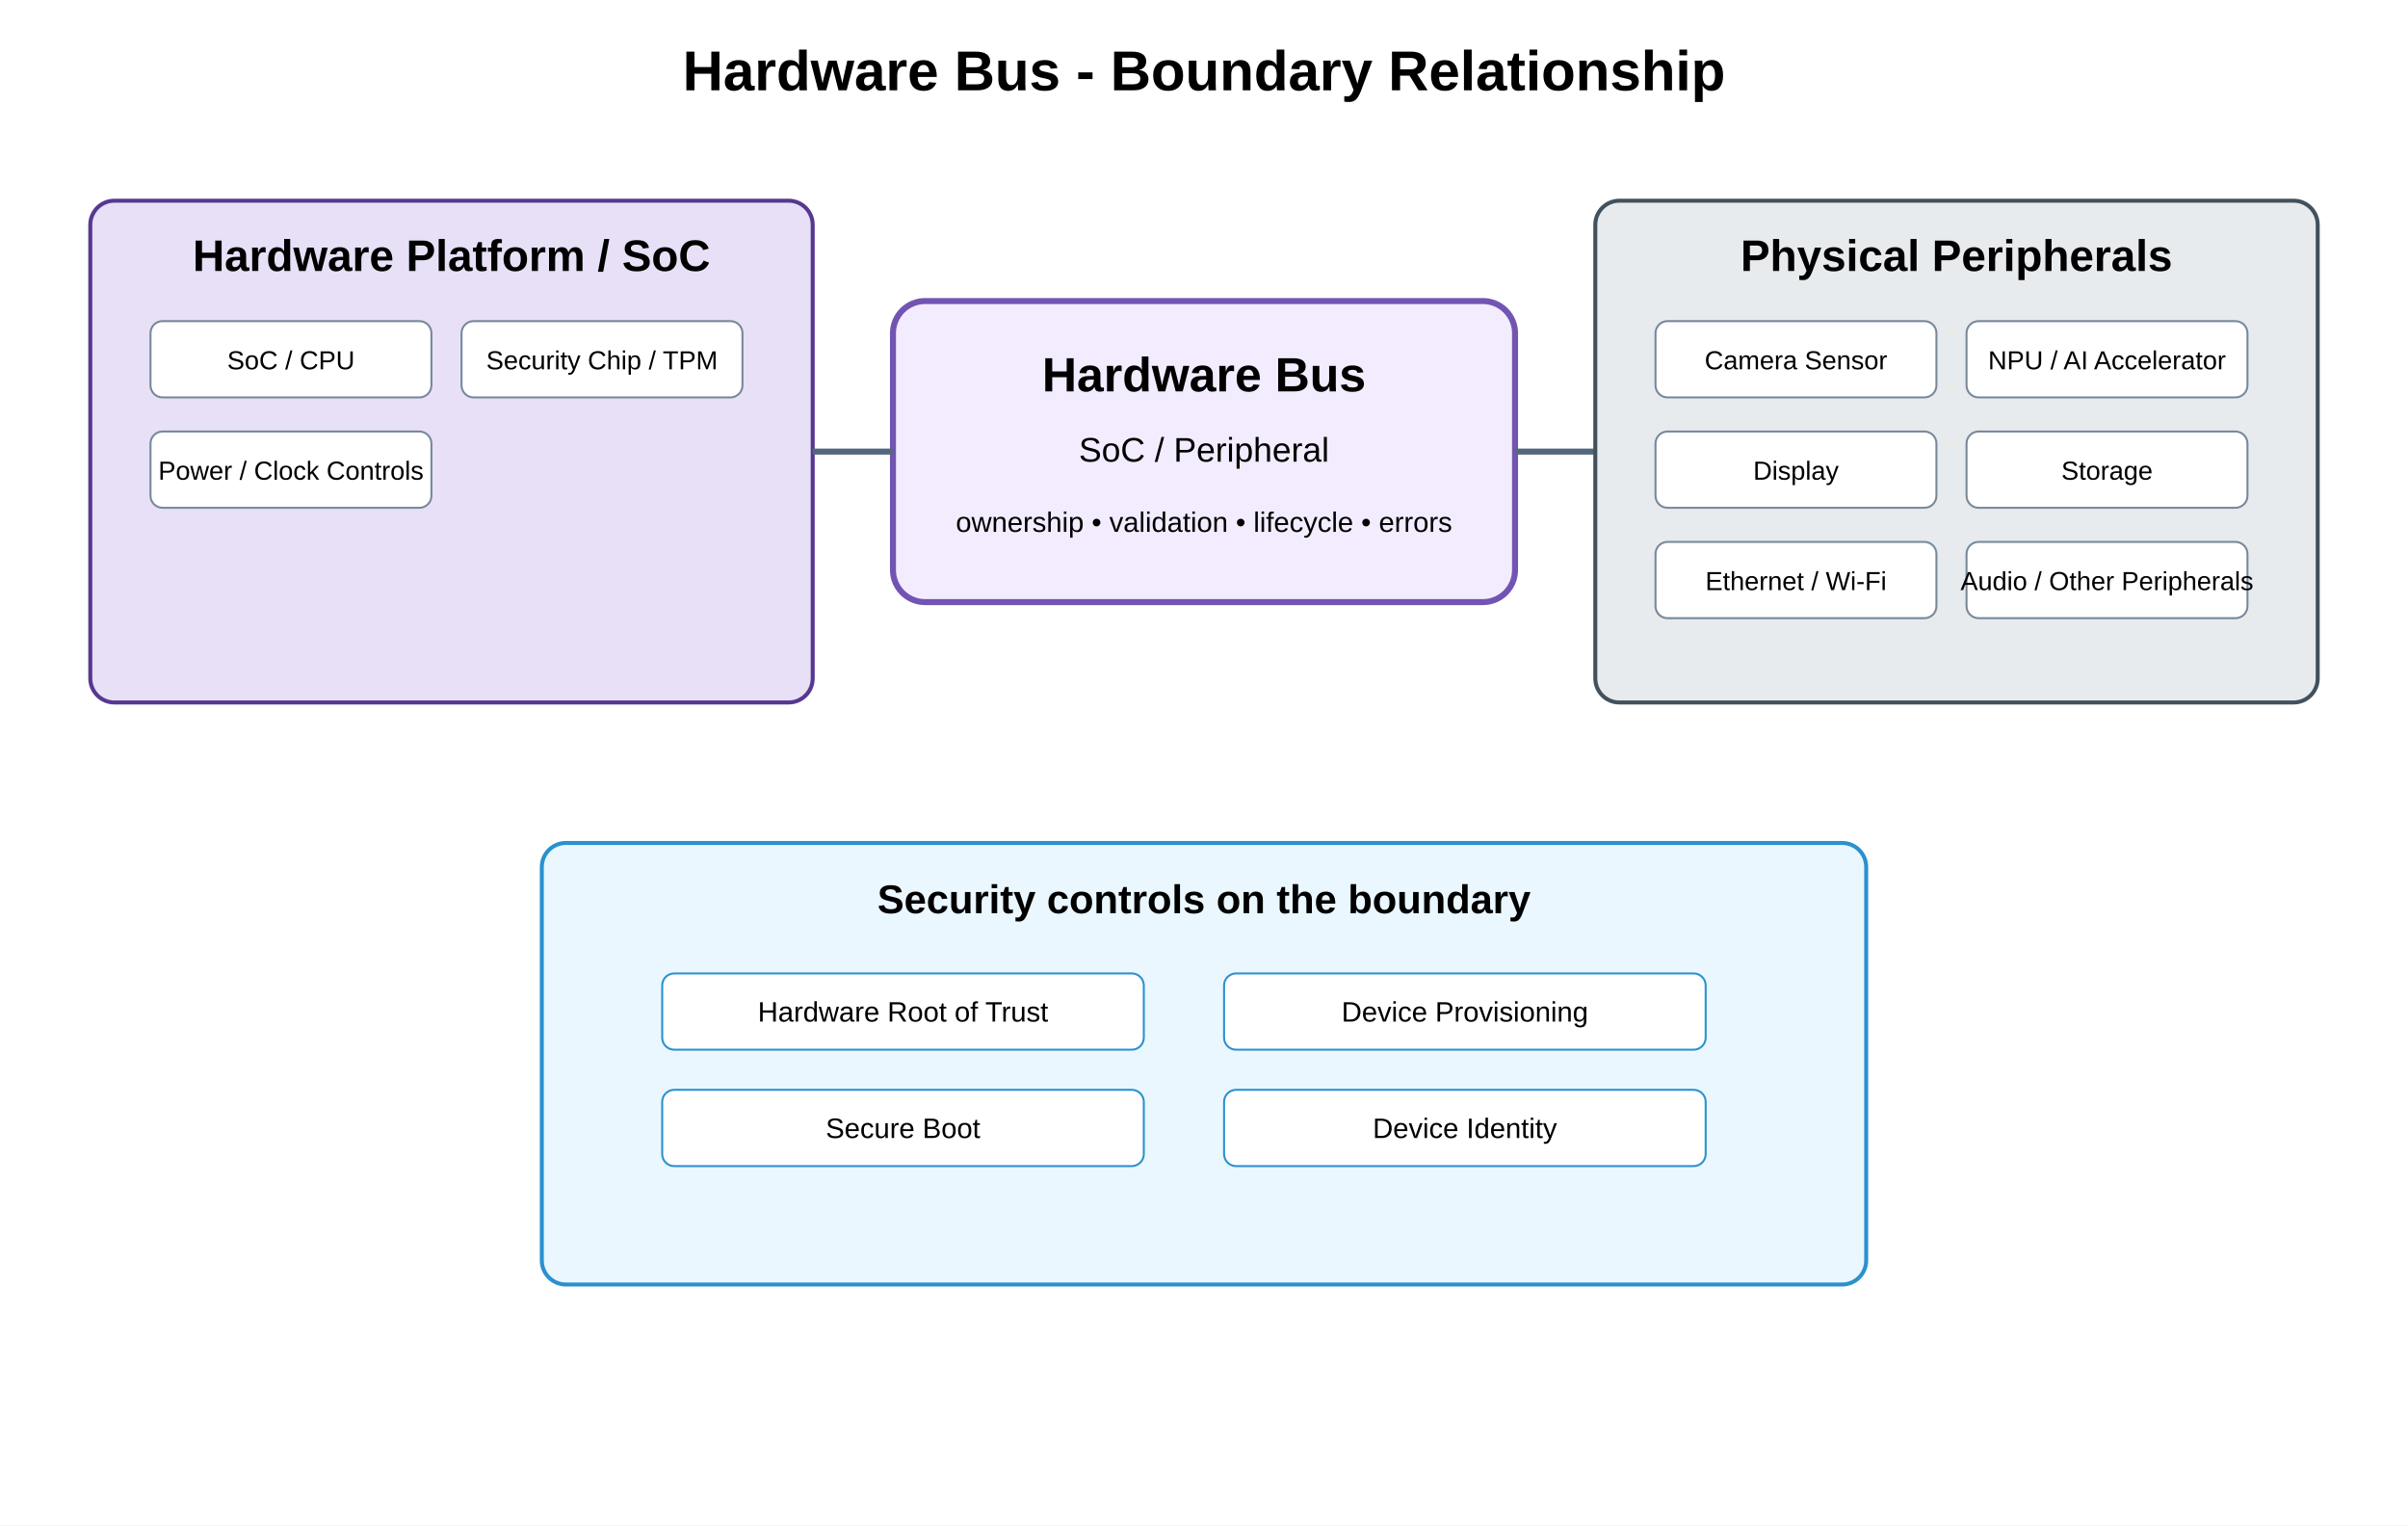
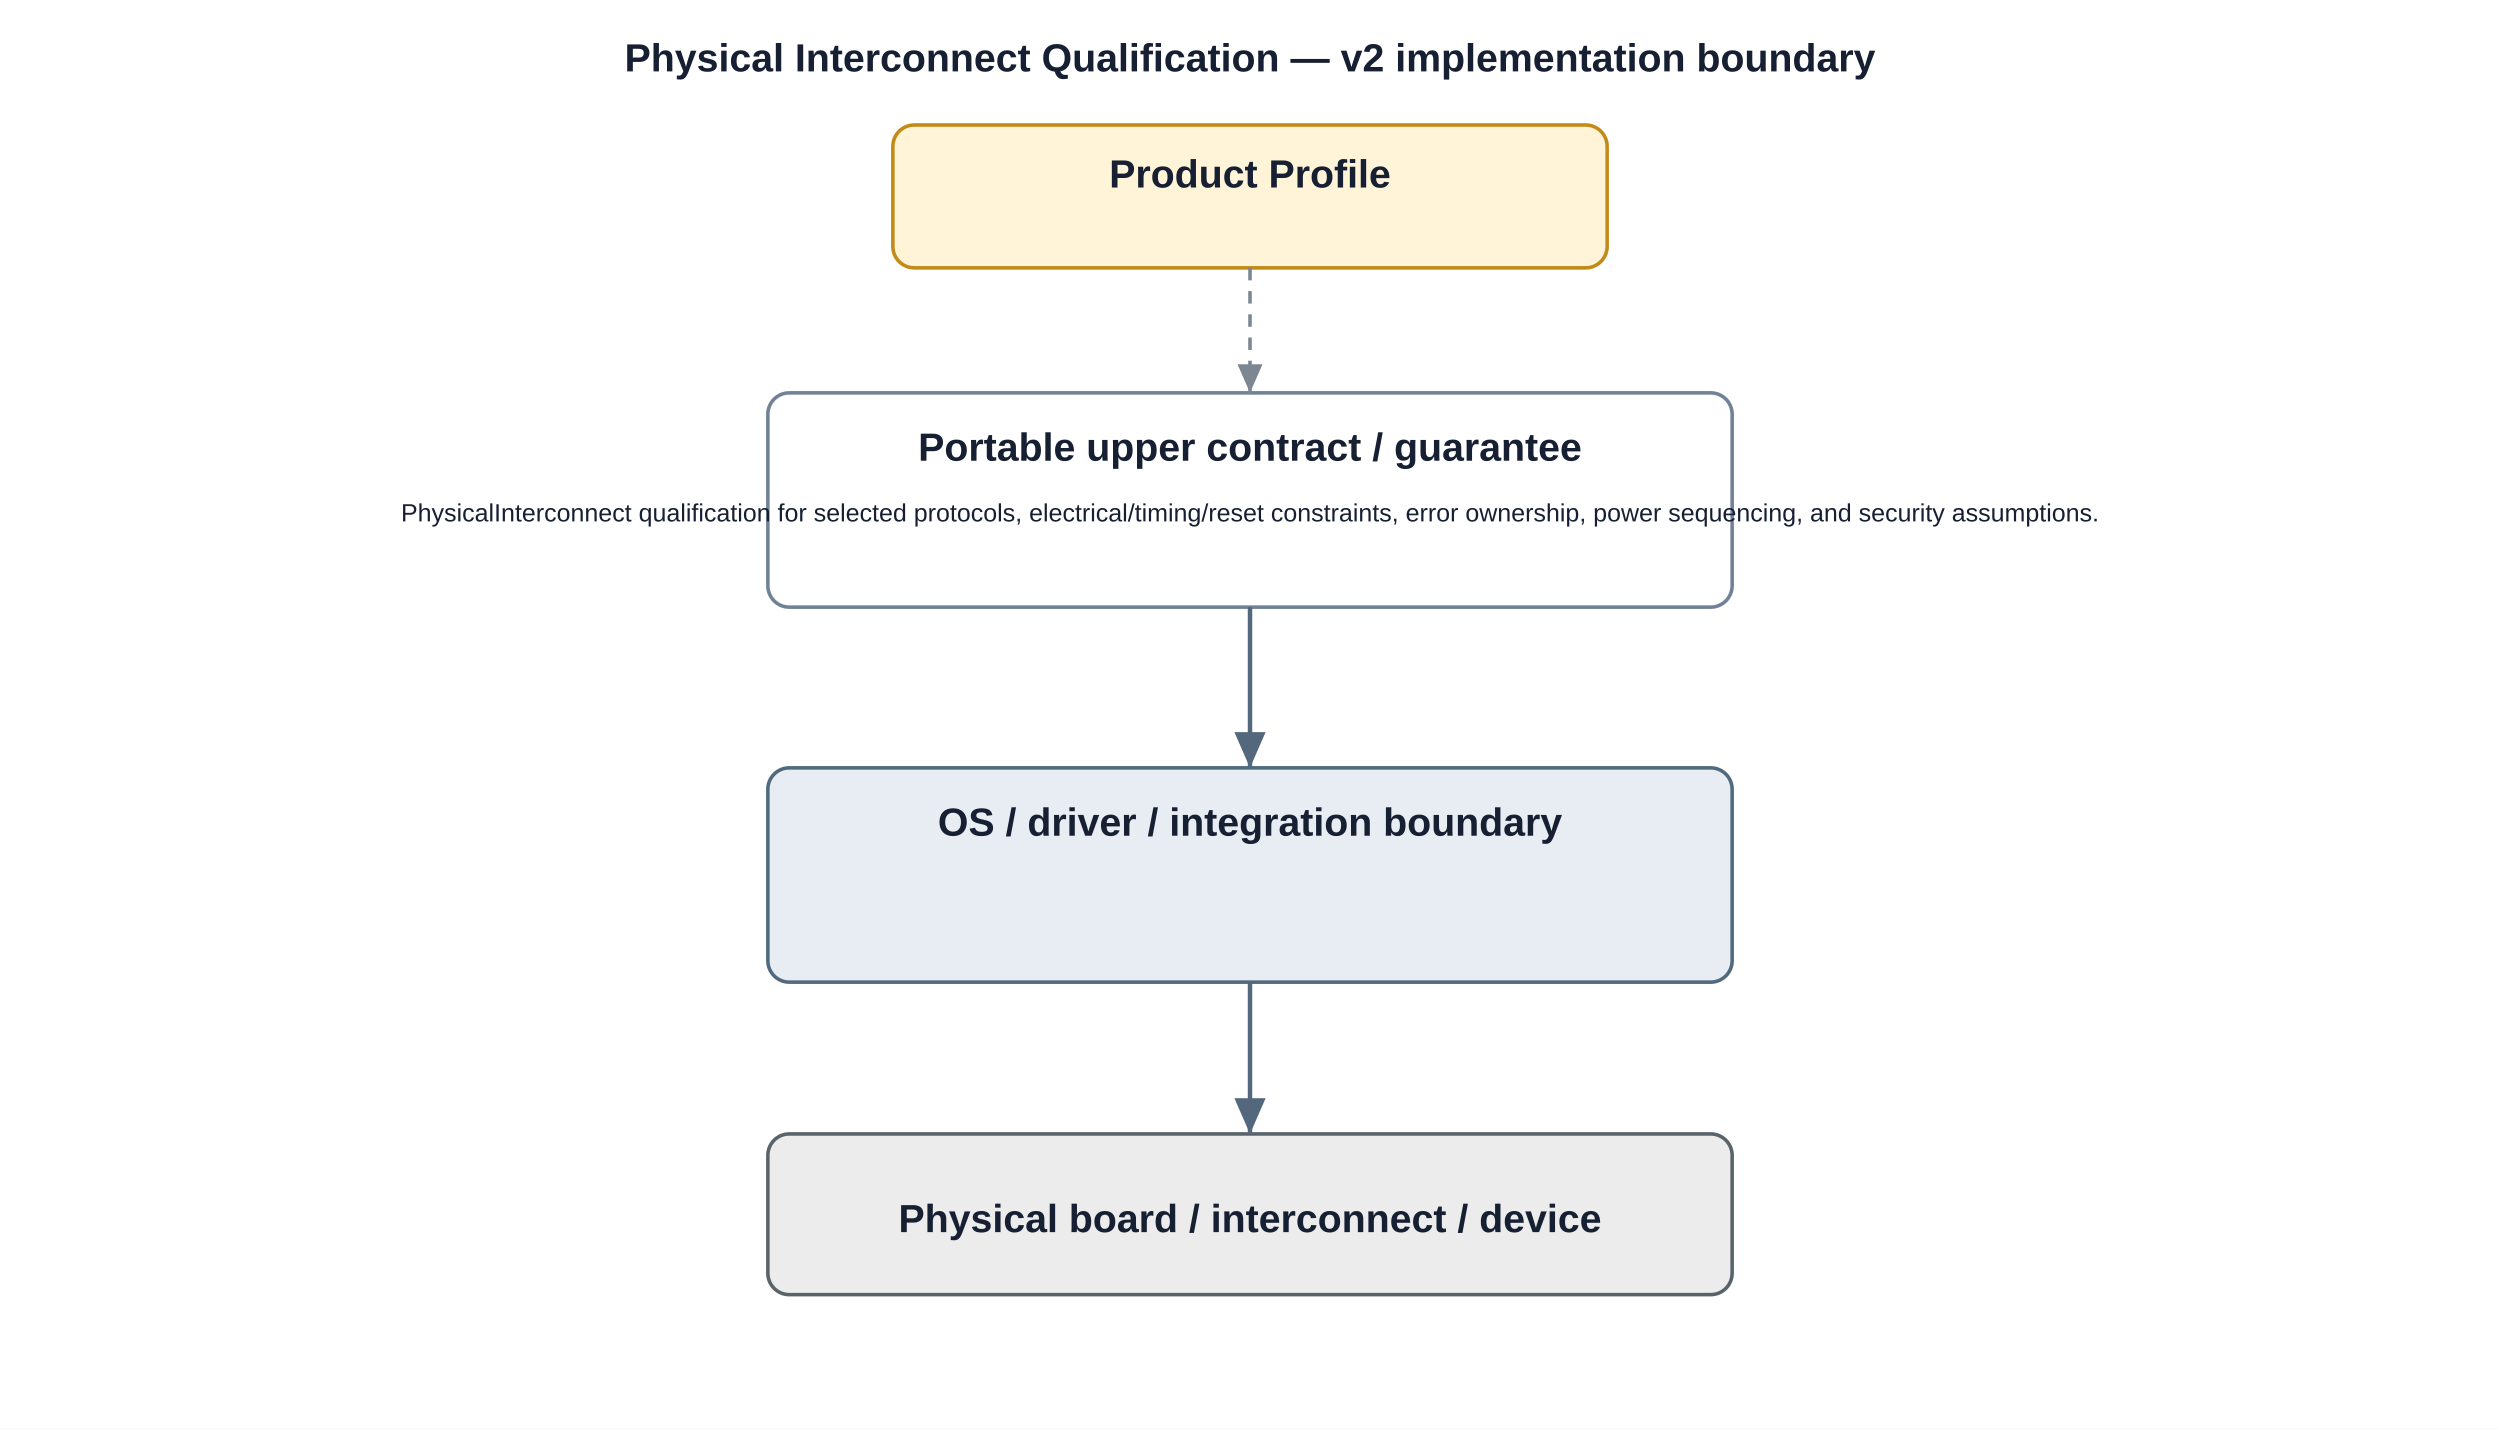
- <svg xmlns="http://www.w3.org/2000/svg" width="1200" height="760" viewBox="0 0 1200 760">
-   <rect width="1200" height="760" fill="white" />
-   <text x="600" y="45" font-family="Arial" font-size="28" font-weight="bold" text-anchor="middle">Hardware Bus - Boundary Relationship</text>
-   <rect x="45" y="100" width="360" height="250" rx="12" fill="#e8e0f6" stroke="#563891" stroke-width="2" />
-   <text x="225" y="135" font-family="Arial" font-size="22" font-weight="bold" text-anchor="middle">Hardware Platform / SoC</text>
-   <rect x="75" y="160" width="140" height="38" rx="6" fill="white" stroke="#77889b" />
-   <text x="145" y="184" font-family="Arial" font-size="13" text-anchor="middle">SoC / CPU</text>
-   <rect x="230" y="160" width="140" height="38" rx="6" fill="white" stroke="#77889b" />
-   <text x="300" y="184" font-family="Arial" font-size="13" text-anchor="middle">Security Chip / TPM</text>
-   <rect x="75" y="215" width="140" height="38" rx="6" fill="white" stroke="#77889b" />
-   <text x="145" y="239" font-family="Arial" font-size="13" text-anchor="middle">Power / Clock Controls</text>
-   <rect x="445" y="150" width="310" height="150" rx="16" fill="#f3ecff" stroke="#7254b3" stroke-width="3" />
-   <text x="600" y="195" font-family="Arial" font-size="24" font-weight="bold" text-anchor="middle">Hardware Bus</text>
-   <text x="600" y="230" font-family="Arial" font-size="17" text-anchor="middle">SoC / Peripheral</text>
-   <text x="600" y="265" font-family="Arial" font-size="14" text-anchor="middle">ownership • validation • lifecycle • errors</text>
-   <line x1="405" y1="225" x2="445" y2="225" stroke="#53677d" stroke-width="3" />
-   <line x1="755" y1="225" x2="795" y2="225" stroke="#53677d" stroke-width="3" />
-   <rect x="795" y="100" width="360" height="250" rx="12" fill="#e7ebee" stroke="#42515d" stroke-width="2" />
-   <text x="975" y="135" font-family="Arial" font-size="22" font-weight="bold" text-anchor="middle">Physical Peripherals</text>
-   <rect x="825" y="160" width="140" height="38" rx="6" fill="white" stroke="#77889b" />
-   <text x="895" y="184" font-family="Arial" font-size="13" text-anchor="middle">Camera Sensor</text>
-   <rect x="980" y="160" width="140" height="38" rx="6" fill="white" stroke="#77889b" />
-   <text x="1050" y="184" font-family="Arial" font-size="13" text-anchor="middle">NPU / AI Accelerator</text>
-   <rect x="825" y="215" width="140" height="38" rx="6" fill="white" stroke="#77889b" />
-   <text x="895" y="239" font-family="Arial" font-size="13" text-anchor="middle">Display</text>
-   <rect x="980" y="215" width="140" height="38" rx="6" fill="white" stroke="#77889b" />
-   <text x="1050" y="239" font-family="Arial" font-size="13" text-anchor="middle">Storage</text>
-   <rect x="825" y="270" width="140" height="38" rx="6" fill="white" stroke="#77889b" />
-   <text x="895" y="294" font-family="Arial" font-size="13" text-anchor="middle">Ethernet / Wi-Fi</text>
-   <rect x="980" y="270" width="140" height="38" rx="6" fill="white" stroke="#77889b" />
-   <text x="1050" y="294" font-family="Arial" font-size="13" text-anchor="middle">Audio / Other Peripherals</text>
-   <rect x="270" y="420" width="660" height="220" rx="12" fill="#eaf7ff" stroke="#2b91cf" stroke-width="2" />
-   <text x="600" y="455" font-family="Arial" font-size="20" font-weight="bold" text-anchor="middle">Security controls on the boundary</text>
-   <rect x="330" y="485" width="240" height="38" rx="6" fill="white" stroke="#2b91cf" />
-   <text x="450" y="509" font-family="Arial" font-size="14" text-anchor="middle">Hardware Root of Trust</text>
-   <rect x="610" y="485" width="240" height="38" rx="6" fill="white" stroke="#2b91cf" />
-   <text x="730" y="509" font-family="Arial" font-size="14" text-anchor="middle">Device Provisioning</text>
-   <rect x="330" y="543" width="240" height="38" rx="6" fill="white" stroke="#2b91cf" />
-   <text x="450" y="567" font-family="Arial" font-size="14" text-anchor="middle">Secure Boot</text>
-   <rect x="610" y="543" width="240" height="38" rx="6" fill="white" stroke="#2b91cf" />
-   <text x="730" y="567" font-family="Arial" font-size="14" text-anchor="middle">Device Identity</text>
+ <svg xmlns="http://www.w3.org/2000/svg" width="1400" height="800">
+   <defs>
+     <style>text{font-family:Arial;fill:#172033}.h{font-size:22px;font-weight:bold}.t{font-size:14px}.p{fill:#fff4d8;stroke:#c38a17;stroke-width:2}.up{fill:white;stroke:#718297;stroke-width:2}.os{fill:#e7edf2;stroke:#526a7e;stroke-width:2}.hw{fill:#ececec;stroke:#59636a;stroke-width:2}.a{stroke:#53677d;stroke-width:2.5;fill:none;marker-end:url(#a)}.o{stroke:#7d8791;stroke-width:2;stroke-dasharray:7 6;fill:none;marker-end:url(#o)}</style>
+     <marker id="a" markerWidth="10" markerHeight="10" refX="8" refY="3.5" orient="auto">
+       <polygon points="0 0,8 3.5,0 7" fill="#53677d" />
+     </marker>
+     <marker id="o" markerWidth="10" markerHeight="10" refX="8" refY="3.5" orient="auto">
+       <polygon points="0 0,8 3.5,0 7" fill="#7d8791" />
+     </marker>
+   </defs>
+   <rect width="1400" height="800" fill="white" />
+   <text x="700" y="40" class="h" text-anchor="middle">Physical Interconnect Qualification — v2 implementation boundary</text>
+   <rect x="500" y="70" width="400" height="80" rx="12" class="p" />
+   <text x="700" y="105" class="h" text-anchor="middle">Product Profile</text>
+   <rect x="430" y="220" width="540" height="120" rx="12" class="up" />
+   <text x="700" y="258" class="h" text-anchor="middle">Portable upper contract / guarantee</text>
+   <text x="700" y="292" class="t" text-anchor="middle">PhysicalInterconnect qualification for selected protocols, electrical/timing/reset constraints, error ownership, power sequencing, and security assumptions.</text>
+   <rect x="430" y="430" width="540" height="120" rx="12" class="os" />
+   <text x="700" y="468" class="h" text-anchor="middle">OS / driver / integration boundary</text>
+   <rect x="430" y="635" width="540" height="90" rx="12" class="hw" />
+   <text x="700" y="690" class="h" text-anchor="middle">Physical board / interconnect / device</text>
+   <path d="M700 150 L700 220" class="o" />
+   <path d="M700 340 L700 430" class="a" />
+   <path d="M700 550 L700 635" class="a" />
</svg>
